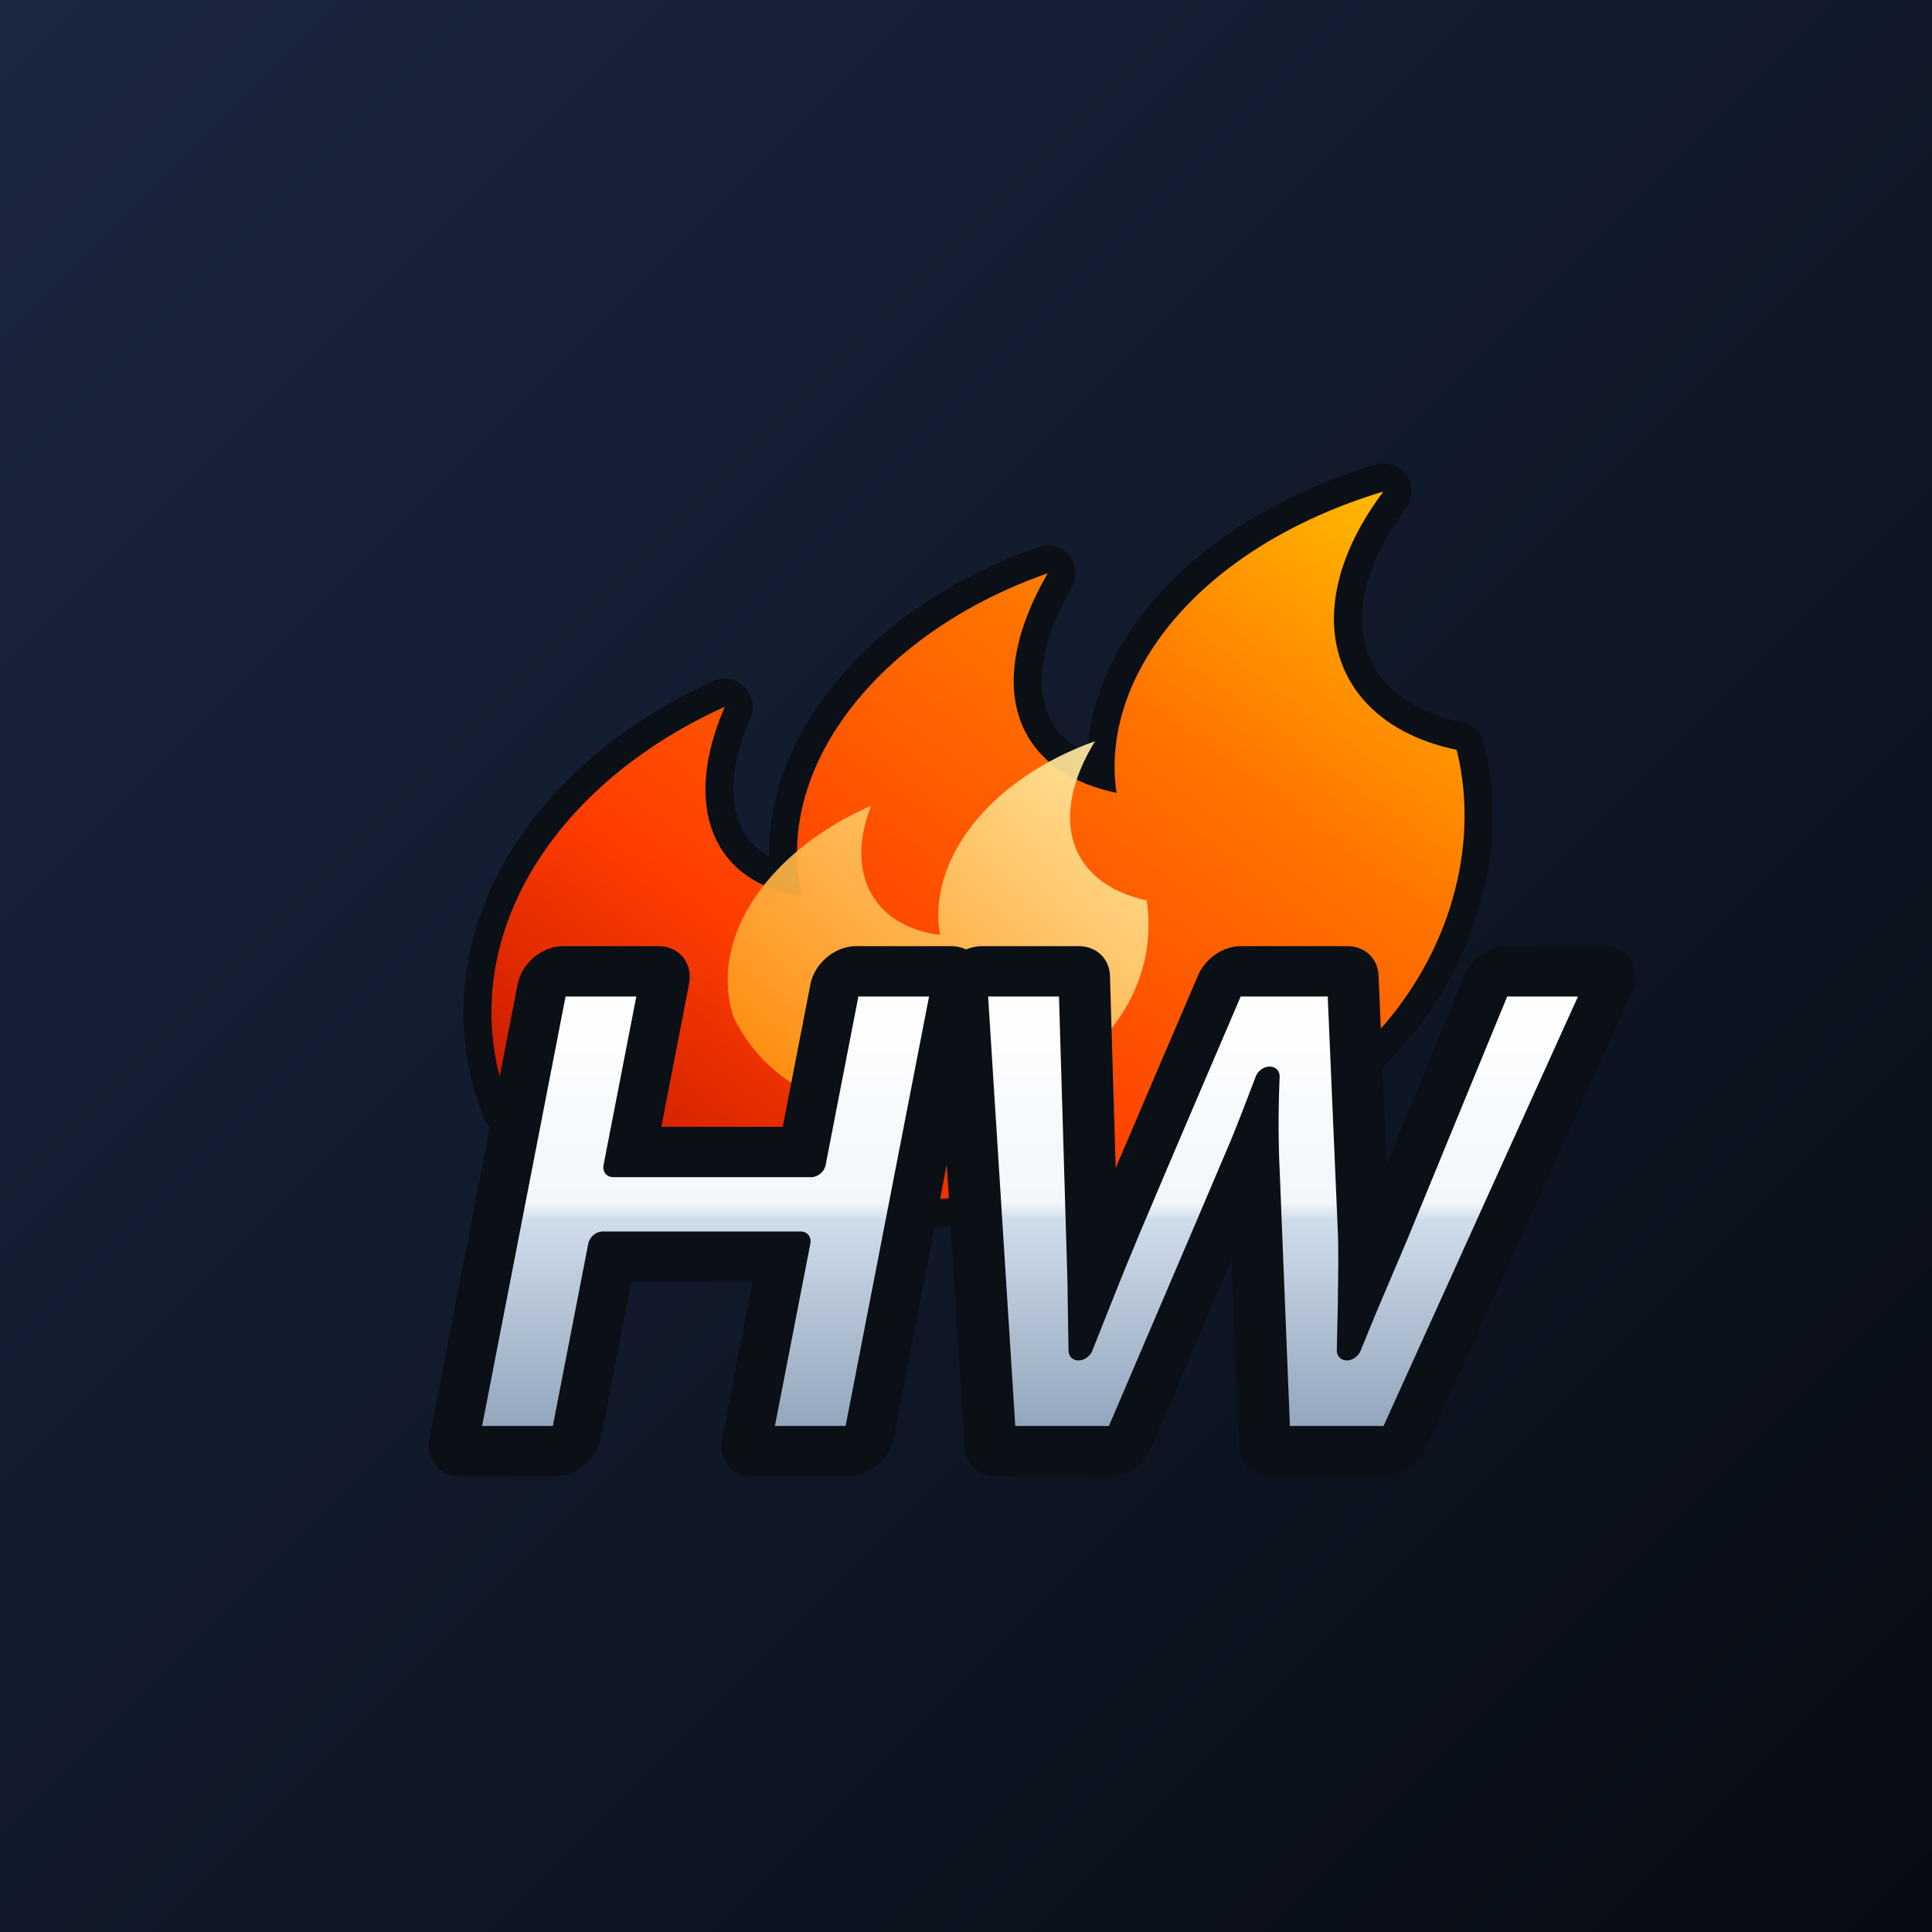
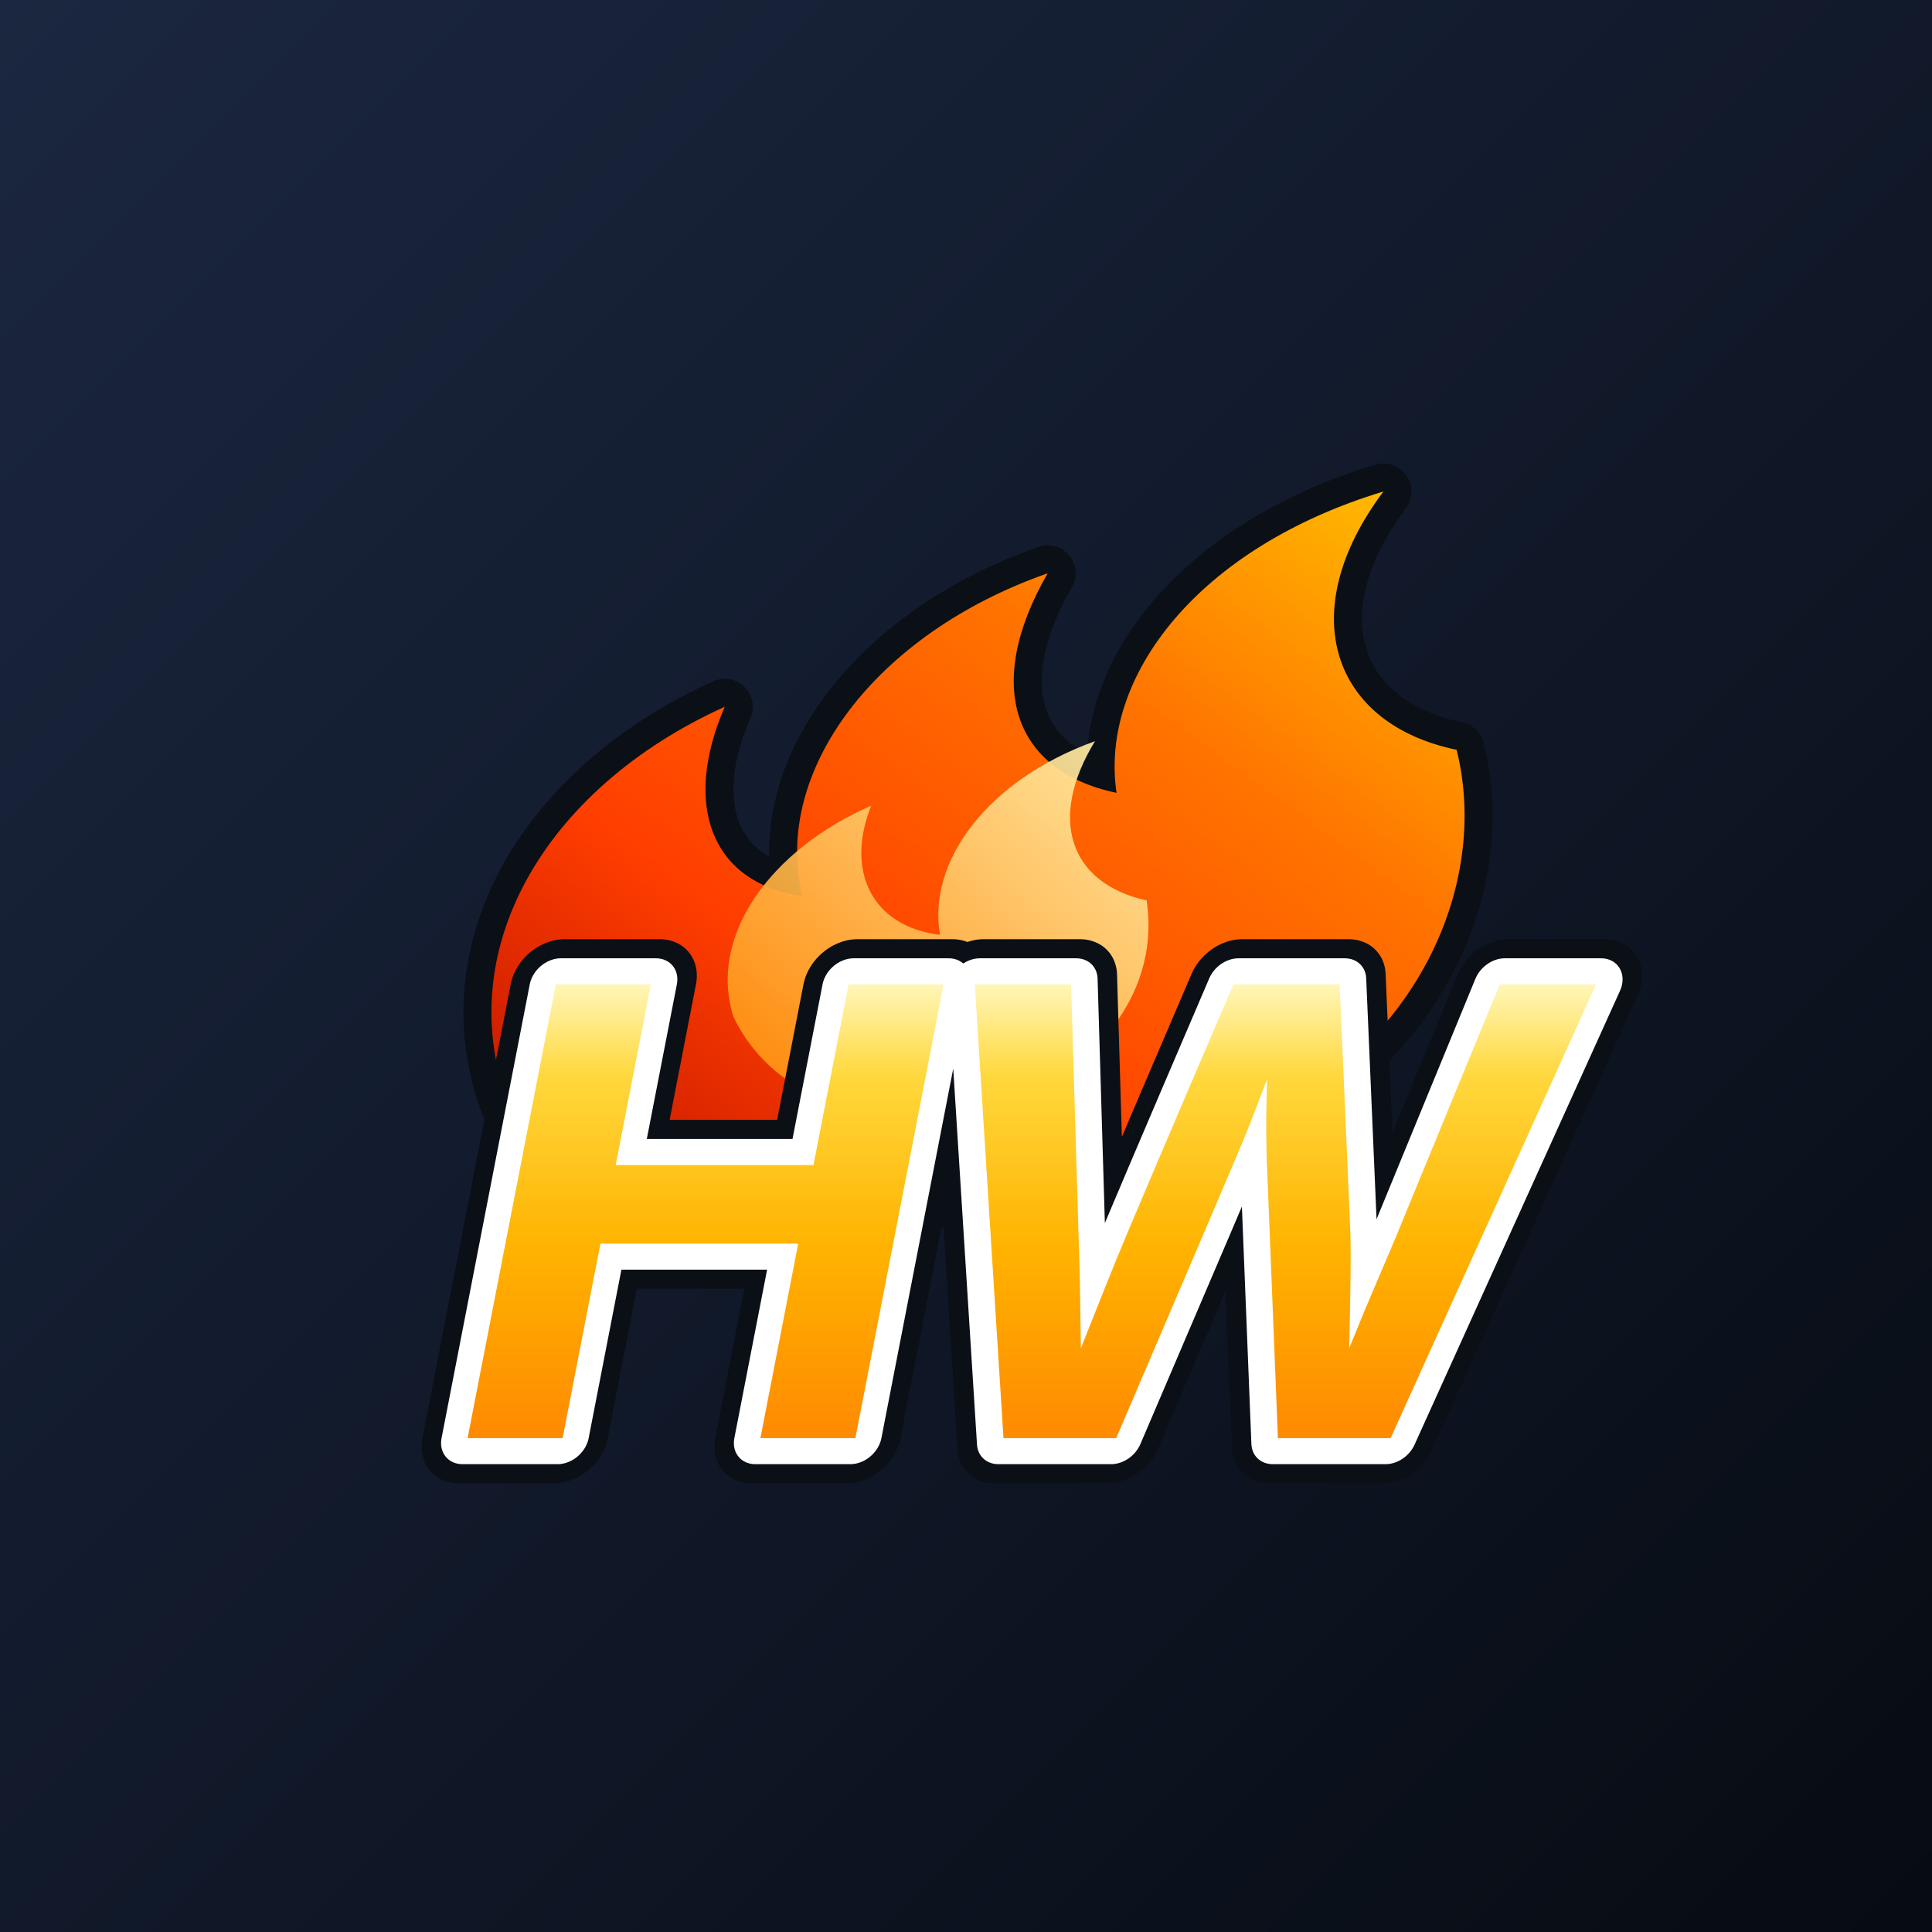
<svg xmlns="http://www.w3.org/2000/svg" viewBox="0 0 512 512" width="512" height="512" role="img" aria-label="HW-Collector icono">
  <defs>
    <linearGradient id="bgGrad" x1="0%" y1="0%" x2="100%" y2="100%">
      <stop offset="0%" stop-color="#1b2740" />
      <stop offset="55%" stop-color="#101828" />
      <stop offset="100%" stop-color="#070b12" />
    </linearGradient>
    <linearGradient id="flameGrad" x1="0%" y1="100%" x2="100%" y2="0%">
      <stop offset="0%" stop-color="#b71000" />
      <stop offset="32%" stop-color="#ff3d00" />
      <stop offset="68%" stop-color="#ff7300" />
      <stop offset="100%" stop-color="#ffc400" />
    </linearGradient>
    <linearGradient id="flameInner" x1="0%" y1="100%" x2="100%" y2="0%">
      <stop offset="0%" stop-color="#ff8a00" />
      <stop offset="100%" stop-color="#fff3b0" />
    </linearGradient>
+     <linearGradient id="gold" x1="0%" y1="0%" x2="0%" y2="100%">
+       <stop offset="0%" stop-color="#fff6b8" />
+       <stop offset="20%" stop-color="#ffd83d" />
+       <stop offset="58%" stop-color="#ffb300" />
+       <stop offset="100%" stop-color="#ff8a00" />
+     </linearGradient>
    <linearGradient id="chrome" x1="0%" y1="0%" x2="0%" y2="100%">
      <stop offset="0%" stop-color="#ffffff" />
      <stop offset="48%" stop-color="#f2f7fc" />
      <stop offset="52%" stop-color="#cfdcea" />
      <stop offset="100%" stop-color="#8fa3ba" />
    </linearGradient>
  </defs>
  <rect x="0" y="0" width="512" height="512" fill="url(#bgGrad)" />
-   <rect x="0" y="0" width="512" height="512" fill="none" />
  <g transform="translate(256,256) scale(0.92) translate(-256,-256)">
    <g transform="translate(96,66) scale(0.62)">
      <path d="M 46 372              C 18 300 62 224 146 186              C 126 232 140 268 182 274              C 168 216 216 152 296 124              C 266 176 280 216 328 226              C 320 172 366 112 452 86              C 410 142 428 194 486 206              C 500 262 474 330 412 368              C 322 424 128 438 46 372 Z" fill="#0b0f16" stroke="#0b0f16" stroke-width="26" stroke-linejoin="round" />
      <path d="M 46 372              C 18 300 62 224 146 186              C 126 232 140 268 182 274              C 168 216 216 152 296 124              C 266 176 280 216 328 226              C 320 172 366 112 452 86              C 410 142 428 194 486 206              C 500 262 474 330 412 368              C 322 424 128 438 46 372 Z" fill="url(#flameGrad)" />
      <path d="M 150 330              C 138 292 168 252 214 232              C 202 262 214 288 246 292              C 240 258 268 220 318 202              C 296 238 306 268 342 276              C 348 316 322 352 280 368              C 232 386 172 376 150 330 Z" fill="url(#flameInner)" opacity="0.92" />
    </g>
    <g transform="translate(256,392) skewX(-11)">
-       <text x="0" y="0" text-anchor="middle" font-family="'Arial Black','Arial Bold',Impact,Arial,sans-serif" font-size="190" font-weight="900" letter-spacing="-4" fill="#0b0f16" stroke="#0b0f16" stroke-width="22" stroke-linejoin="round">HW</text>
-       <text x="0" y="0" text-anchor="middle" font-family="'Arial Black','Arial Bold',Impact,Arial,sans-serif" font-size="190" font-weight="900" letter-spacing="-4" fill="url(#chrome)" stroke="#0b0f16" stroke-width="7" stroke-linejoin="round">HW</text>
+       <text x="0" y="0" text-anchor="middle" font-family="'Arial Black','Arial Bold',Impact,Arial,sans-serif" font-size="190" font-weight="900" letter-spacing="-4" fill="#0b0f16" stroke="#0b0f16" stroke-width="26" stroke-linejoin="round">HW</text>
+       <text x="0" y="0" text-anchor="middle" font-family="'Arial Black','Arial Bold',Impact,Arial,sans-serif" font-size="190" font-weight="900" letter-spacing="-4" fill="#ffffff" stroke="#ffffff" stroke-width="15" stroke-linejoin="round">HW</text>
+       <text x="0" y="0" text-anchor="middle" font-family="'Arial Black','Arial Bold',Impact,Arial,sans-serif" font-size="190" font-weight="900" letter-spacing="-4" fill="url(#gold)">HW</text>
    </g>
  </g>
</svg>
